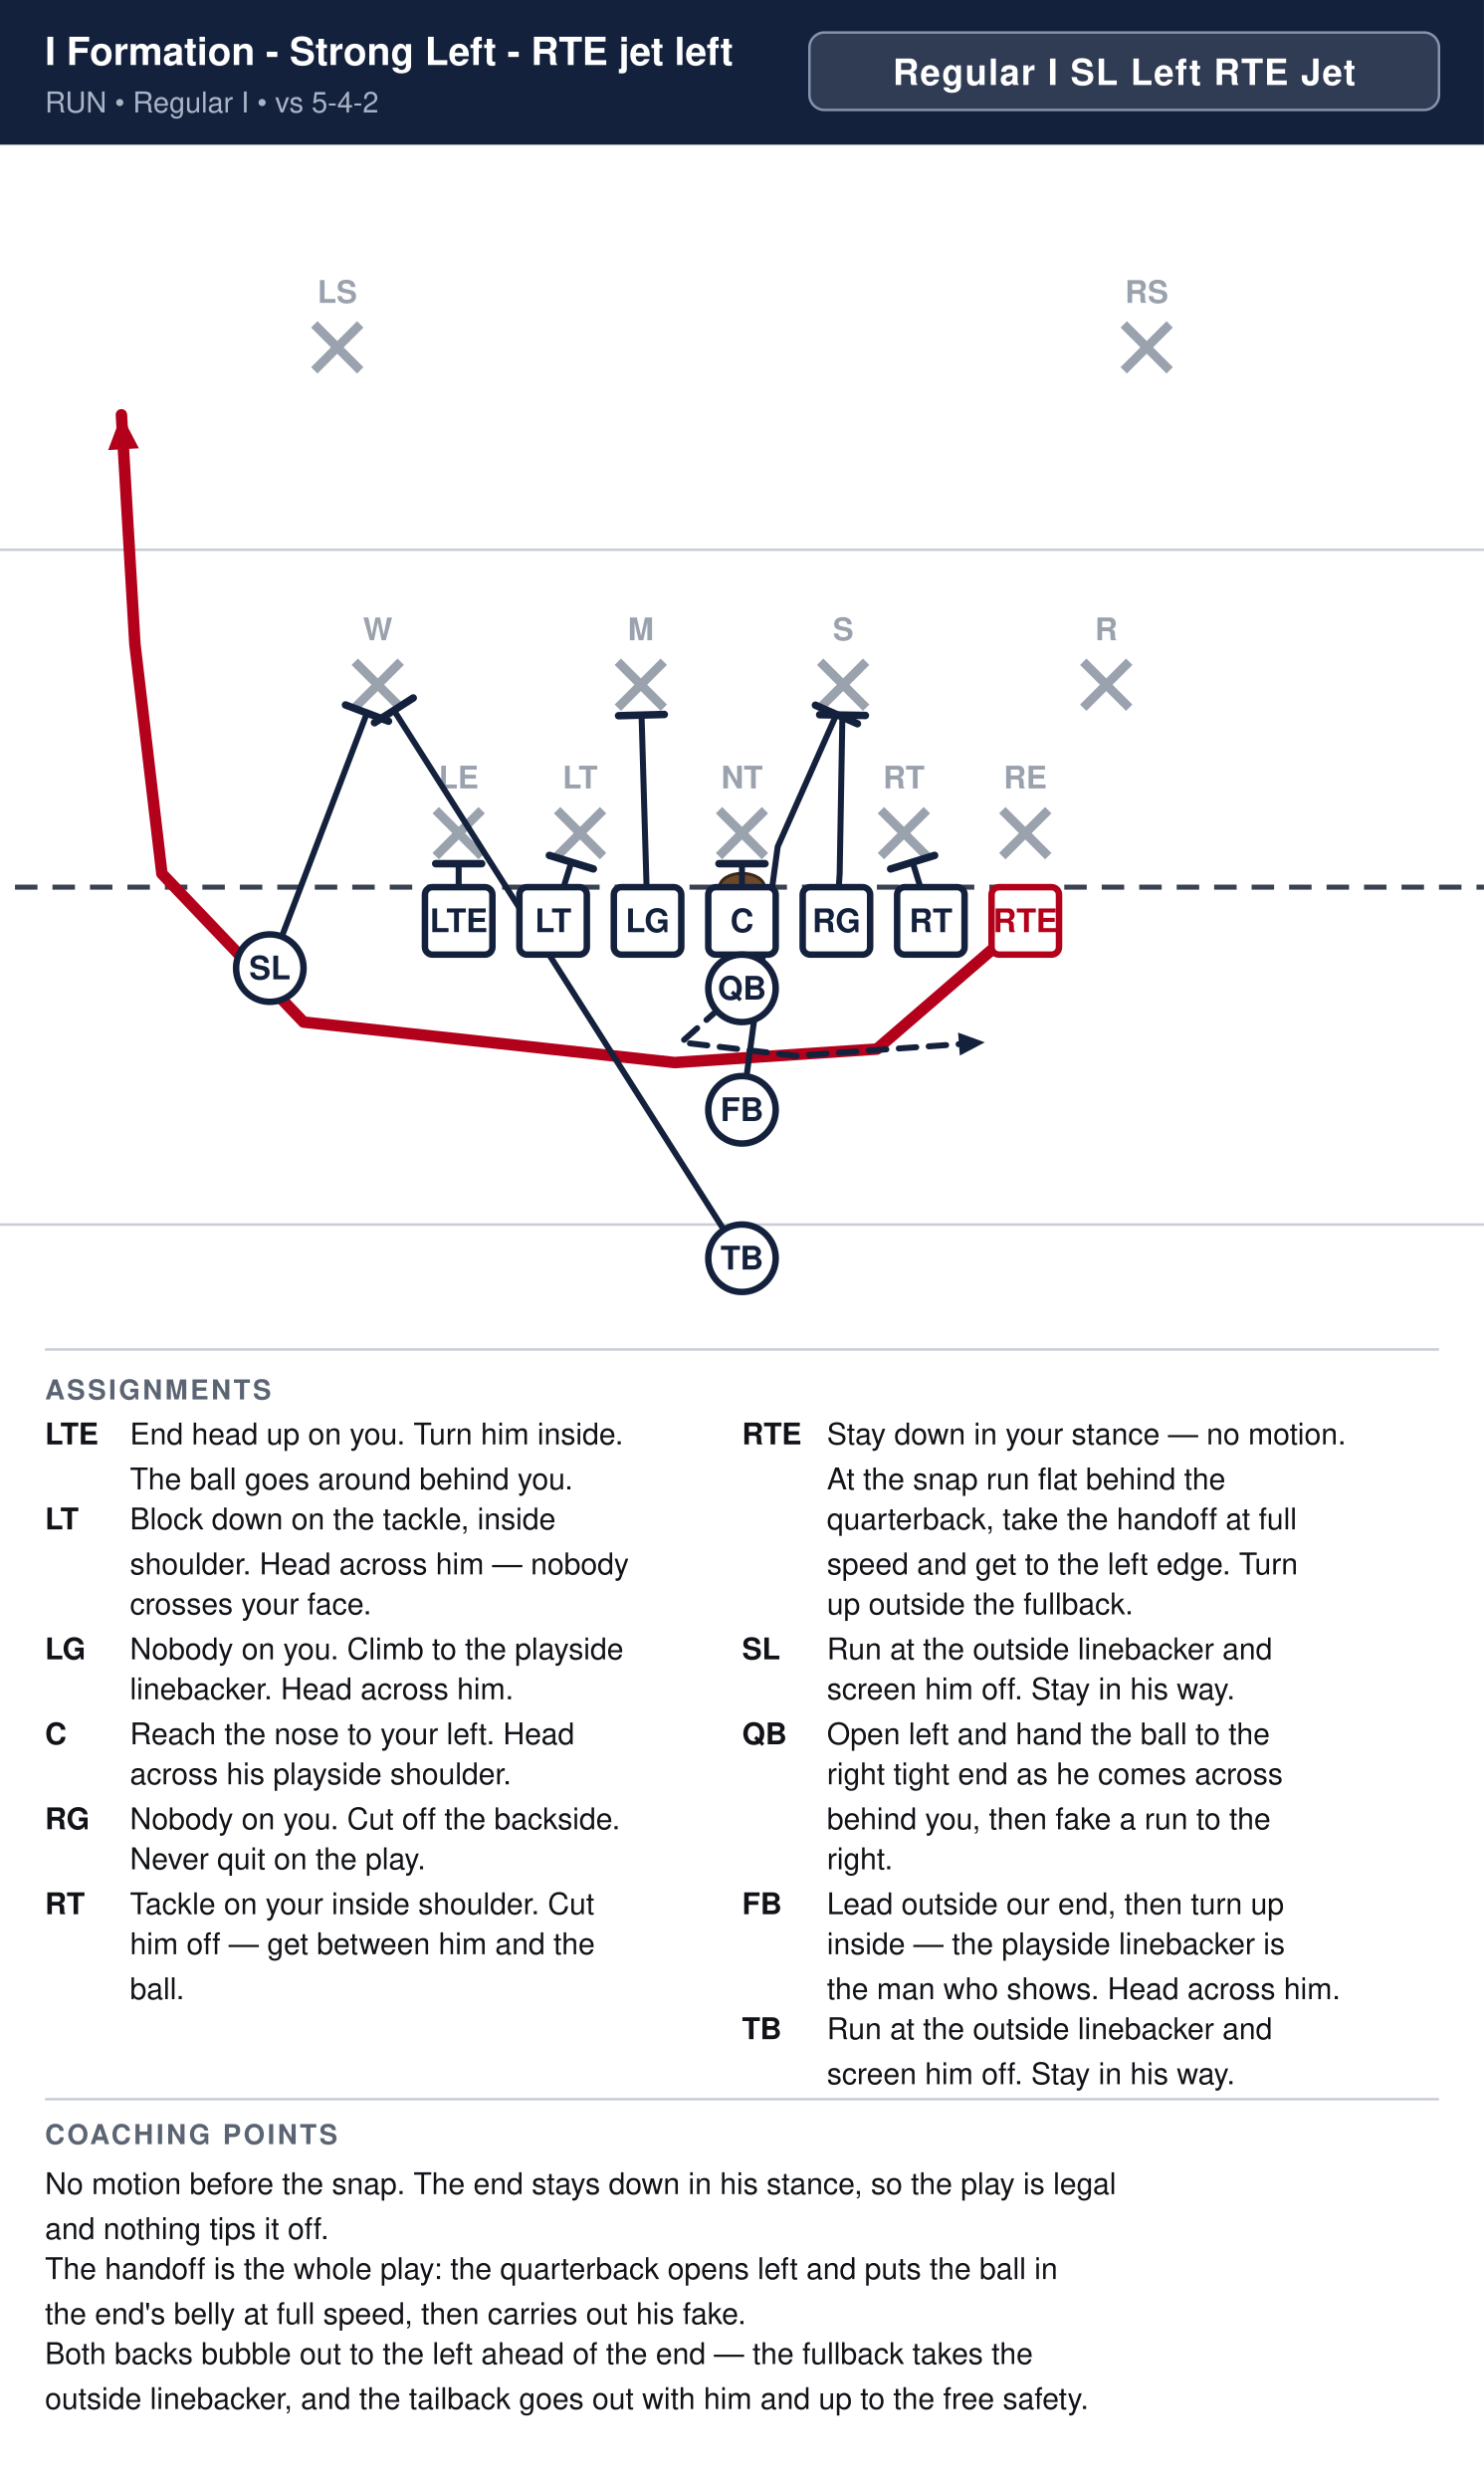
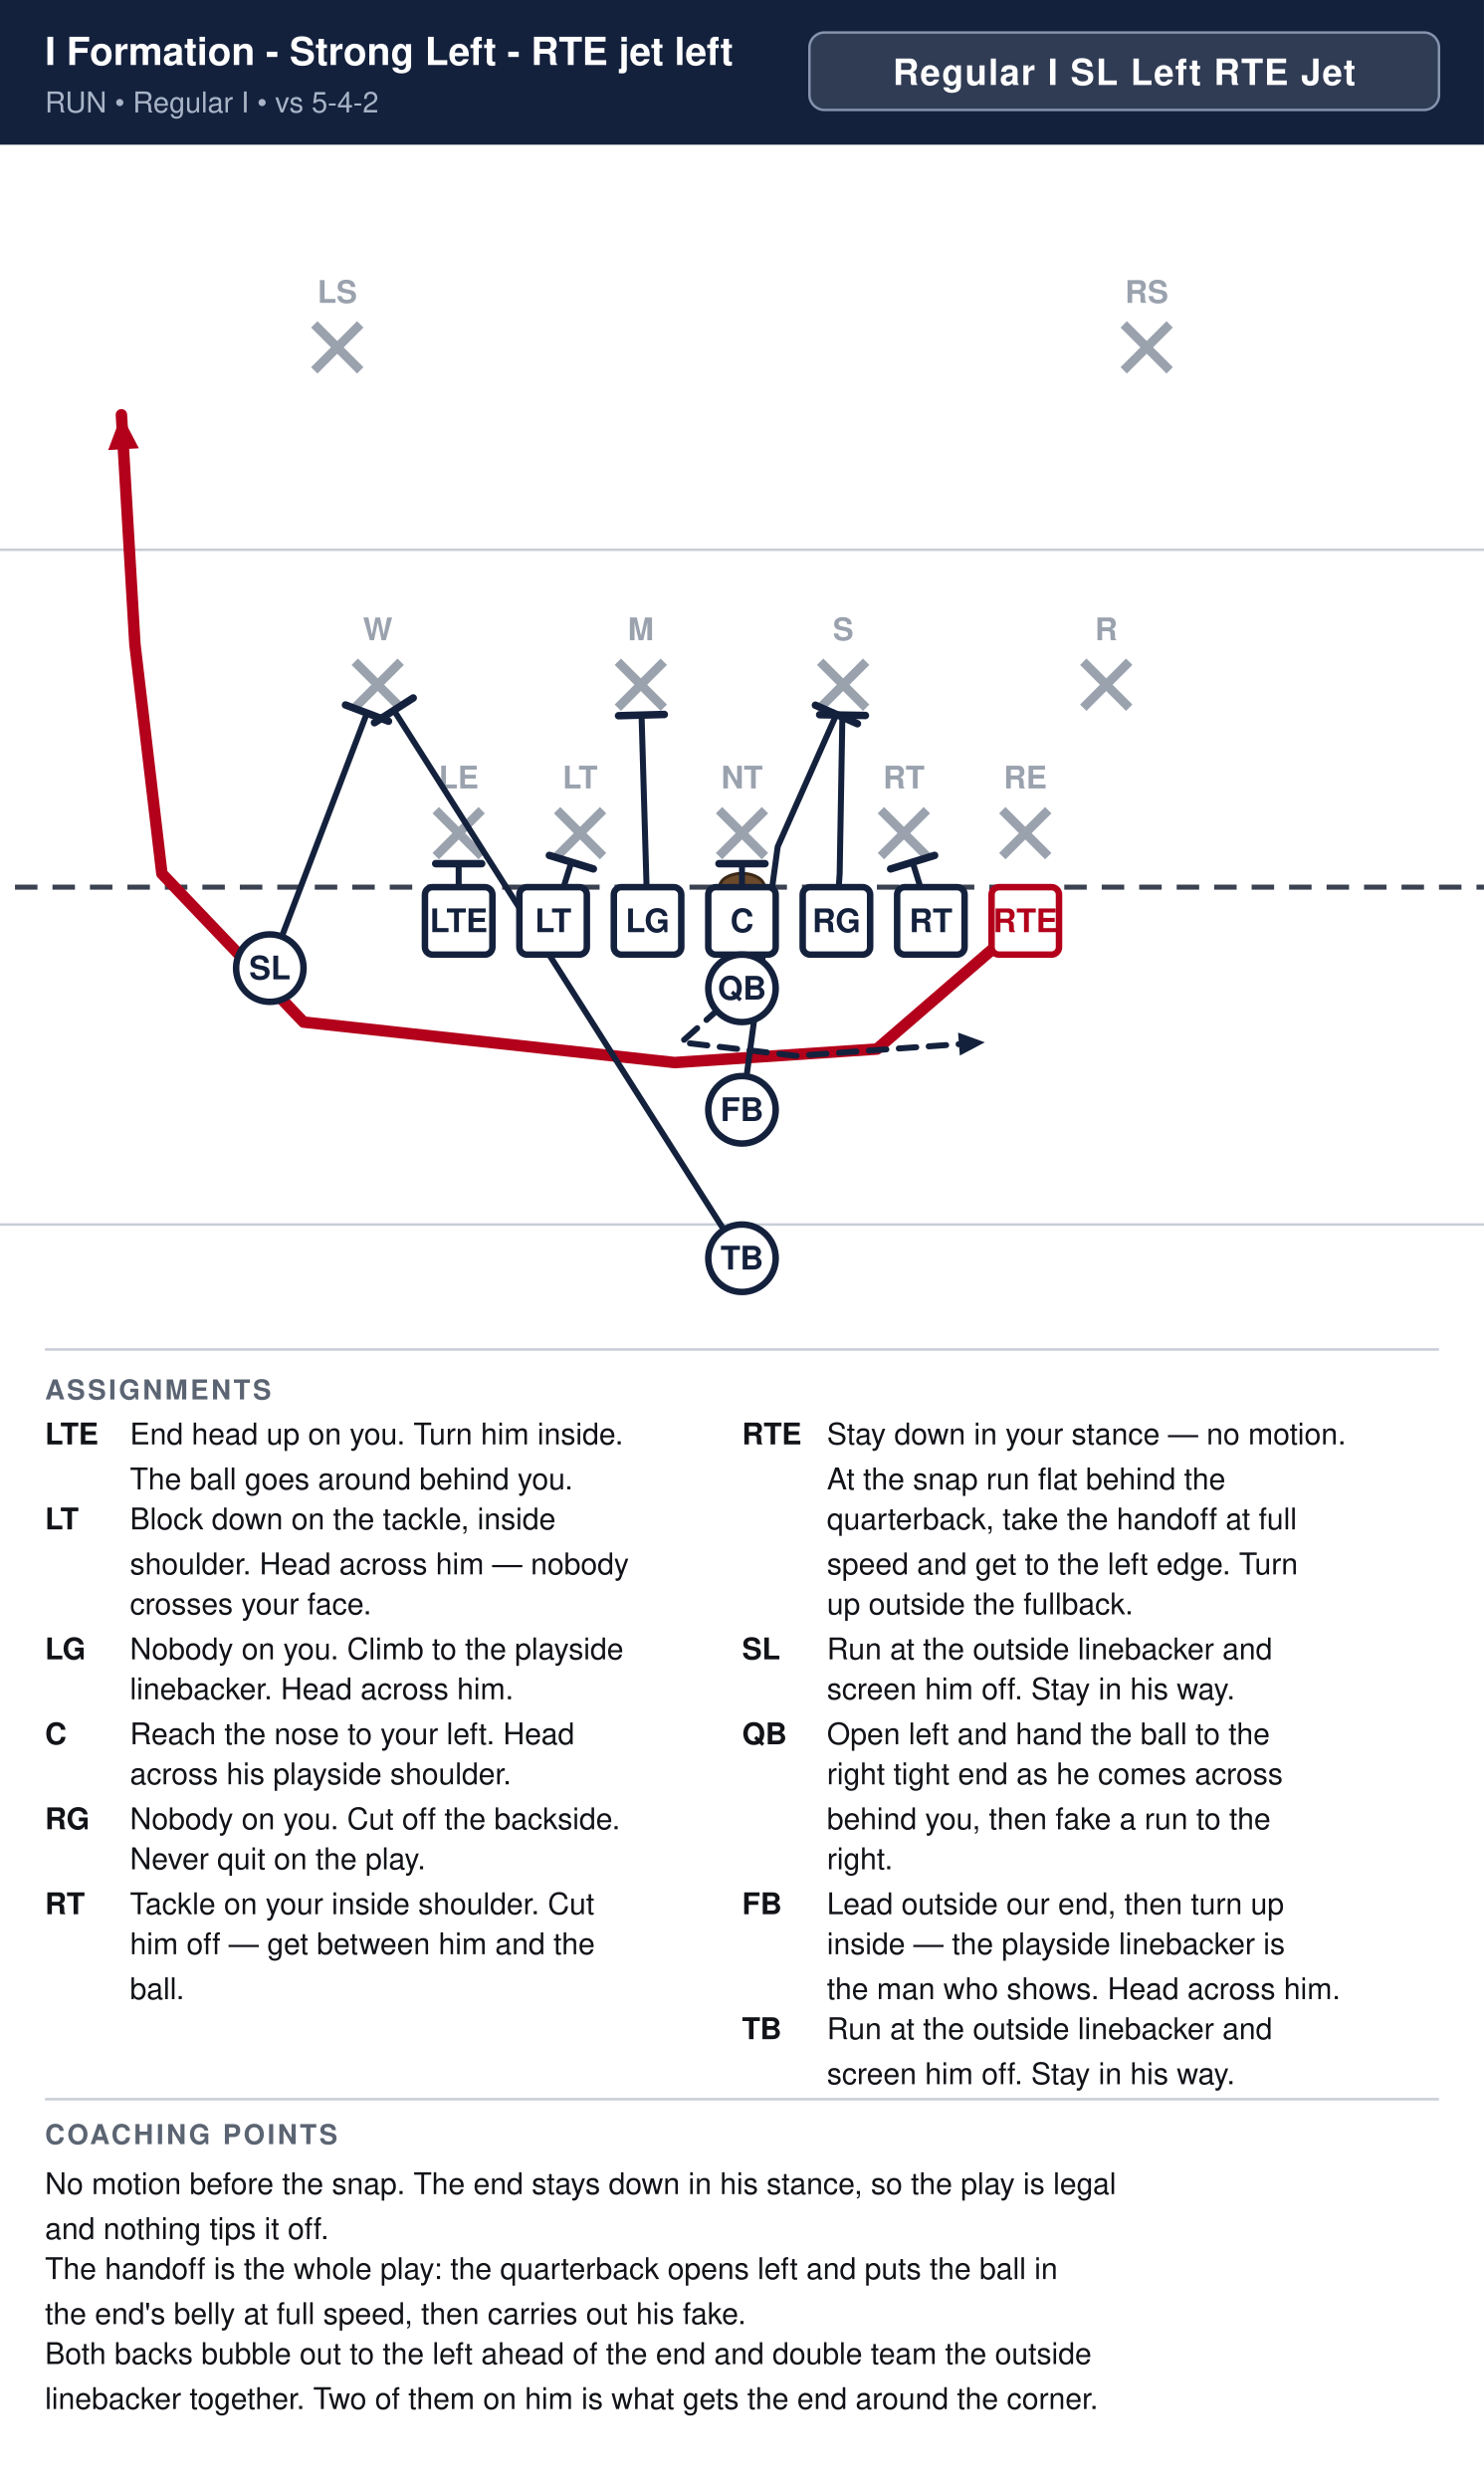
<svg xmlns="http://www.w3.org/2000/svg" width="594" height="996" viewBox="0 0 594 996" font-family="Segoe UI, Helvetica, Arial, sans-serif">
  <rect width="100%" height="100%" fill="#ffffff" />
  <rect x="0" y="0" width="594" height="58" fill="#14213d" />
  <text x="18" y="26" font-size="15.5" font-weight="700" fill="#ffffff">I Formation - Strong Left - RTE jet left</text>
  <text x="18" y="45" font-size="11.5" fill="#a9b4c7">RUN  •  Regular I  •  vs 5-4-2</text>
  <rect x="324.0" y="13" width="252.0" height="31" rx="6" fill="#ffffff" fill-opacity="0.12" stroke="#8593ad" stroke-width="1" />
  <text x="450.0" y="34" text-anchor="middle" font-size="14.5" font-weight="700" fill="#ffffff" letter-spacing="0.5">Regular I SL Left RTE Jet</text>
  <clipPath id="fieldclip">
    <rect x="0" y="58" width="594" height="472" />
  </clipPath>
  <g clip-path="url(#fieldclip)">
    <g transform="translate(-54.0,31.0)">
      <rect x="0" y="0" width="702" height="513" fill="#ffffff" />
      <line x1="0" y1="459.0" x2="702" y2="459.0" stroke="#c8cdd6" stroke-width="1" />
      <line x1="0" y1="189.0" x2="702" y2="189.0" stroke="#c8cdd6" stroke-width="1" />
      <line x1="0" y1="324.0" x2="702" y2="324.0" stroke="#3a4150" stroke-width="2" stroke-dasharray="9 6" />
      <ellipse cx="351.0" cy="324.0" rx="9" ry="5.5" fill="#6b4a2b" stroke="#3a2716" stroke-width="1.2" />
      <line x1="228.4" y1="293.2" x2="246.8" y2="311.6" stroke="#9aa2ae" stroke-width="3.6" />
      <line x1="246.8" y1="293.2" x2="228.4" y2="311.6" stroke="#9aa2ae" stroke-width="3.6" />
      <text x="237.6" y="284.5" text-anchor="middle" font-size="12.5" fill="#9aa2ae" font-weight="600">LE</text>
      <line x1="277.0" y1="293.2" x2="295.4" y2="311.6" stroke="#9aa2ae" stroke-width="3.6" />
      <line x1="295.4" y1="293.2" x2="277.0" y2="311.6" stroke="#9aa2ae" stroke-width="3.6" />
      <text x="286.2" y="284.5" text-anchor="middle" font-size="12.5" fill="#9aa2ae" font-weight="600">LT</text>
      <line x1="341.8" y1="293.2" x2="360.2" y2="311.6" stroke="#9aa2ae" stroke-width="3.6" />
      <line x1="360.2" y1="293.2" x2="341.8" y2="311.6" stroke="#9aa2ae" stroke-width="3.6" />
      <text x="351.0" y="284.5" text-anchor="middle" font-size="12.5" fill="#9aa2ae" font-weight="600">NT</text>
      <line x1="406.6" y1="293.2" x2="425.0" y2="311.6" stroke="#9aa2ae" stroke-width="3.6" />
      <line x1="425.0" y1="293.2" x2="406.6" y2="311.6" stroke="#9aa2ae" stroke-width="3.6" />
      <text x="415.8" y="284.5" text-anchor="middle" font-size="12.5" fill="#9aa2ae" font-weight="600">RT</text>
      <line x1="455.2" y1="293.2" x2="473.6" y2="311.6" stroke="#9aa2ae" stroke-width="3.6" />
      <line x1="473.6" y1="293.2" x2="455.2" y2="311.6" stroke="#9aa2ae" stroke-width="3.6" />
      <text x="464.4" y="284.5" text-anchor="middle" font-size="12.5" fill="#9aa2ae" font-weight="600">RE</text>
      <line x1="196.0" y1="233.8" x2="214.4" y2="252.2" stroke="#9aa2ae" stroke-width="3.6" />
      <line x1="214.4" y1="233.8" x2="196.0" y2="252.2" stroke="#9aa2ae" stroke-width="3.6" />
      <text x="205.2" y="225.2" text-anchor="middle" font-size="12.5" fill="#9aa2ae" font-weight="600">W</text>
      <line x1="301.3" y1="233.8" x2="319.7" y2="252.2" stroke="#9aa2ae" stroke-width="3.6" />
      <line x1="319.7" y1="233.8" x2="301.3" y2="252.2" stroke="#9aa2ae" stroke-width="3.6" />
      <text x="310.5" y="225.2" text-anchor="middle" font-size="12.5" fill="#9aa2ae" font-weight="600">M</text>
      <line x1="382.3" y1="233.8" x2="400.7" y2="252.2" stroke="#9aa2ae" stroke-width="3.6" />
      <line x1="400.7" y1="233.8" x2="382.3" y2="252.2" stroke="#9aa2ae" stroke-width="3.6" />
      <text x="391.5" y="225.2" text-anchor="middle" font-size="12.5" fill="#9aa2ae" font-weight="600">S</text>
      <line x1="487.6" y1="233.8" x2="506.0" y2="252.2" stroke="#9aa2ae" stroke-width="3.6" />
      <line x1="506.0" y1="233.8" x2="487.6" y2="252.2" stroke="#9aa2ae" stroke-width="3.6" />
      <text x="496.8" y="225.2" text-anchor="middle" font-size="12.5" fill="#9aa2ae" font-weight="600">R</text>
      <line x1="179.8" y1="98.8" x2="198.2" y2="117.2" stroke="#9aa2ae" stroke-width="3.6" />
      <line x1="198.2" y1="98.8" x2="179.8" y2="117.2" stroke="#9aa2ae" stroke-width="3.6" />
      <text x="189.0" y="90.2" text-anchor="middle" font-size="12.5" fill="#9aa2ae" font-weight="600">LS</text>
      <line x1="503.8" y1="98.8" x2="522.2" y2="117.2" stroke="#9aa2ae" stroke-width="3.6" />
      <line x1="522.2" y1="98.8" x2="503.8" y2="117.2" stroke="#9aa2ae" stroke-width="3.6" />
      <text x="513.0" y="90.2" text-anchor="middle" font-size="12.5" fill="#9aa2ae" font-weight="600">RS</text>
      <path d="M464.4,337.5 L405.0,388.8 L324.0,394.2 L175.5,378.0 L118.8,318.6 L108.0,226.8 L102.6,135.0" fill="none" stroke="#b3001b" stroke-width="4.6" stroke-linecap="round" stroke-linejoin="round" />
      <polygon points="102.6,135.0 109.6,148.4 97.3,149.1" fill="#b3001b" />
      <path d="M426.6,337.5 L419.3,314.0" fill="none" stroke="#14213d" stroke-width="2.4" stroke-linecap="round" stroke-linejoin="round" />
      <line x1="410.5" y1="316.7" x2="428.1" y2="311.3" stroke="#14213d" stroke-width="3.0" stroke-linecap="round" />
      <path d="M388.8,337.5 L390.1,318.6 L391.2,255.1" fill="none" stroke="#14213d" stroke-width="2.4" stroke-linecap="round" stroke-linejoin="round" />
      <line x1="382.1" y1="255.0" x2="400.4" y2="255.3" stroke="#14213d" stroke-width="3.0" stroke-linecap="round" />
      <path d="M351.0,337.5 L351.0,314.6" fill="none" stroke="#14213d" stroke-width="2.4" stroke-linecap="round" stroke-linejoin="round" />
      <line x1="341.8" y1="314.6" x2="360.2" y2="314.6" stroke="#14213d" stroke-width="3.0" stroke-linecap="round" />
      <path d="M313.2,337.5 L310.8,255.1" fill="none" stroke="#14213d" stroke-width="2.4" stroke-linecap="round" stroke-linejoin="round" />
      <line x1="301.6" y1="255.4" x2="319.9" y2="254.9" stroke="#14213d" stroke-width="3.0" stroke-linecap="round" />
      <path d="M275.4,337.5 L282.7,314.0" fill="none" stroke="#14213d" stroke-width="2.4" stroke-linecap="round" stroke-linejoin="round" />
      <line x1="273.9" y1="311.3" x2="291.5" y2="316.7" stroke="#14213d" stroke-width="3.0" stroke-linecap="round" />
      <path d="M237.6,337.5 L237.6,314.6" fill="none" stroke="#14213d" stroke-width="2.4" stroke-linecap="round" stroke-linejoin="round" />
      <line x1="228.4" y1="314.6" x2="246.8" y2="314.6" stroke="#14213d" stroke-width="3.0" stroke-linecap="round" />
      <path d="M162.0,356.4 L200.9,254.3" fill="none" stroke="#14213d" stroke-width="2.4" stroke-linecap="round" stroke-linejoin="round" />
      <line x1="192.3" y1="251.1" x2="209.5" y2="257.6" stroke="#14213d" stroke-width="3.0" stroke-linecap="round" />
      <path d="M351.0,364.5 L326.7,386.1 L372.6,391.5 L448.2,386.1" fill="none" stroke="#14213d" stroke-width="2.4" stroke-linecap="round" stroke-linejoin="round" stroke-dasharray="7 5" />
      <polygon points="448.2,386.1 438.2,391.4 437.5,382.2" fill="#14213d" />
      <path d="M351.0,413.1 L365.3,307.8 L388.8,254.9" fill="none" stroke="#14213d" stroke-width="2.4" stroke-linecap="round" stroke-linejoin="round" />
      <line x1="380.4" y1="251.2" x2="397.2" y2="258.6" stroke="#14213d" stroke-width="3.0" stroke-linecap="round" />
      <path d="M351.0,472.5 L211.7,253.3" fill="none" stroke="#14213d" stroke-width="2.4" stroke-linecap="round" stroke-linejoin="round" />
      <line x1="203.9" y1="258.2" x2="219.4" y2="248.3" stroke="#14213d" stroke-width="3.0" stroke-linecap="round" />
      <rect x="224.1" y="324.0" width="27.0" height="27.0" rx="3" fill="#ffffff" stroke="#14213d" stroke-width="2.6" />
      <text x="237.6" y="342.0" text-anchor="middle" font-size="13" font-weight="700" fill="#14213d">LTE</text>
      <rect x="261.9" y="324.0" width="27.0" height="27.0" rx="3" fill="#ffffff" stroke="#14213d" stroke-width="2.6" />
      <text x="275.4" y="342.0" text-anchor="middle" font-size="13" font-weight="700" fill="#14213d">LT</text>
      <rect x="299.7" y="324.0" width="27.0" height="27.0" rx="3" fill="#ffffff" stroke="#14213d" stroke-width="2.6" />
      <text x="313.2" y="342.0" text-anchor="middle" font-size="13" font-weight="700" fill="#14213d">LG</text>
      <rect x="337.5" y="324.0" width="27.0" height="27.0" rx="3" fill="#ffffff" stroke="#14213d" stroke-width="2.6" />
      <text x="351.0" y="342.0" text-anchor="middle" font-size="13" font-weight="700" fill="#14213d">C</text>
      <rect x="375.3" y="324.0" width="27.0" height="27.0" rx="3" fill="#ffffff" stroke="#14213d" stroke-width="2.6" />
      <text x="388.8" y="342.0" text-anchor="middle" font-size="13" font-weight="700" fill="#14213d">RG</text>
      <rect x="413.1" y="324.0" width="27.0" height="27.0" rx="3" fill="#ffffff" stroke="#14213d" stroke-width="2.6" />
      <text x="426.6" y="342.0" text-anchor="middle" font-size="13" font-weight="700" fill="#14213d">RT</text>
      <rect x="450.9" y="324.0" width="27.0" height="27.0" rx="3" fill="#ffffff" stroke="#b3001b" stroke-width="2.6" />
      <text x="464.4" y="342.0" text-anchor="middle" font-size="13" font-weight="700" fill="#b3001b">RTE</text>
      <circle cx="162.0" cy="356.4" r="13.5" fill="#ffffff" stroke="#14213d" stroke-width="2.6" />
      <text x="162.0" y="360.9" text-anchor="middle" font-size="13" font-weight="700" fill="#14213d">SL</text>
      <circle cx="351.0" cy="364.5" r="13.5" fill="#ffffff" stroke="#14213d" stroke-width="2.6" />
      <text x="351.0" y="369.0" text-anchor="middle" font-size="13" font-weight="700" fill="#14213d">QB</text>
      <circle cx="351.0" cy="413.1" r="13.5" fill="#ffffff" stroke="#14213d" stroke-width="2.6" />
      <text x="351.0" y="417.6" text-anchor="middle" font-size="13" font-weight="700" fill="#14213d">FB</text>
      <circle cx="351.0" cy="472.5" r="13.5" fill="#ffffff" stroke="#14213d" stroke-width="2.6" />
      <text x="351.0" y="477.0" text-anchor="middle" font-size="13" font-weight="700" fill="#14213d">TB</text>
    </g>
  </g>
  <line x1="18" y1="540" x2="576" y2="540" stroke="#c8cdd6" stroke-width="1" />
  <text x="18" y="560" font-size="11" font-weight="700" fill="#5b6472" letter-spacing="1">ASSIGNMENTS</text>
  <text x="18" y="578" font-size="12" font-weight="700" fill="#111318">LTE</text>
  <text x="52" y="578" font-size="12" fill="#111318">End head up on you. Turn him inside.</text>
  <text x="52" y="596" font-size="12" fill="#111318">The ball goes around behind you.</text>
  <text x="18" y="612" font-size="12" font-weight="700" fill="#111318">LT</text>
  <text x="52" y="612" font-size="12" fill="#111318">Block down on the tackle, inside</text>
  <text x="52" y="630" font-size="12" fill="#111318">shoulder. Head across him — nobody</text>
  <text x="52" y="646" font-size="12" fill="#111318">crosses your face.</text>
  <text x="18" y="664" font-size="12" font-weight="700" fill="#111318">LG</text>
  <text x="52" y="664" font-size="12" fill="#111318">Nobody on you. Climb to the playside</text>
  <text x="52" y="680" font-size="12" fill="#111318">linebacker. Head across him.</text>
  <text x="18" y="698" font-size="12" font-weight="700" fill="#111318">C</text>
  <text x="52" y="698" font-size="12" fill="#111318">Reach the nose to your left. Head</text>
  <text x="52" y="714" font-size="12" fill="#111318">across his playside shoulder.</text>
  <text x="18" y="732" font-size="12" font-weight="700" fill="#111318">RG</text>
  <text x="52" y="732" font-size="12" fill="#111318">Nobody on you. Cut off the backside.</text>
  <text x="52" y="748" font-size="12" fill="#111318">Never quit on the play.</text>
  <text x="18" y="766" font-size="12" font-weight="700" fill="#111318">RT</text>
  <text x="52" y="766" font-size="12" fill="#111318">Tackle on your inside shoulder. Cut</text>
  <text x="52" y="782" font-size="12" fill="#111318">him off — get between him and the</text>
  <text x="52" y="800" font-size="12" fill="#111318">ball.</text>
  <text x="297" y="578" font-size="12" font-weight="700" fill="#111318">RTE</text>
  <text x="331" y="578" font-size="12" fill="#111318">Stay down in your stance — no motion.</text>
  <text x="331" y="596" font-size="12" fill="#111318">At the snap run flat behind the</text>
  <text x="331" y="612" font-size="12" fill="#111318">quarterback, take the handoff at full</text>
  <text x="331" y="630" font-size="12" fill="#111318">speed and get to the left edge. Turn</text>
  <text x="331" y="646" font-size="12" fill="#111318">up outside the fullback.</text>
  <text x="297" y="664" font-size="12" font-weight="700" fill="#111318">SL</text>
  <text x="331" y="664" font-size="12" fill="#111318">Run at the outside linebacker and</text>
  <text x="331" y="680" font-size="12" fill="#111318">screen him off. Stay in his way.</text>
  <text x="297" y="698" font-size="12" font-weight="700" fill="#111318">QB</text>
  <text x="331" y="698" font-size="12" fill="#111318">Open left and hand the ball to the</text>
  <text x="331" y="714" font-size="12" fill="#111318">right tight end as he comes across</text>
  <text x="331" y="732" font-size="12" fill="#111318">behind you, then fake a run to the</text>
  <text x="331" y="748" font-size="12" fill="#111318">right.</text>
  <text x="297" y="766" font-size="12" font-weight="700" fill="#111318">FB</text>
  <text x="331" y="766" font-size="12" fill="#111318">Lead outside our end, then turn up</text>
  <text x="331" y="782" font-size="12" fill="#111318">inside — the playside linebacker is</text>
  <text x="331" y="800" font-size="12" fill="#111318">the man who shows. Head across him.</text>
  <text x="297" y="816" font-size="12" font-weight="700" fill="#111318">TB</text>
  <text x="331" y="816" font-size="12" fill="#111318">Run at the outside linebacker and</text>
  <text x="331" y="834" font-size="12" fill="#111318">screen him off. Stay in his way.</text>
  <line x1="18" y1="840" x2="576" y2="840" stroke="#c8cdd6" stroke-width="1" />
  <text x="18" y="858" font-size="11" font-weight="700" fill="#5b6472" letter-spacing="1">COACHING POINTS</text>
  <text x="18" y="878" font-size="12" fill="#111318">No motion before the snap. The end stays down in his stance, so the play is legal</text>
  <text x="18" y="896" font-size="12" fill="#111318">and nothing tips it off.</text>
  <text x="18" y="912" font-size="12" fill="#111318">The handoff is the whole play: the quarterback opens left and puts the ball in</text>
  <text x="18" y="930" font-size="12" fill="#111318">the end's belly at full speed, then carries out his fake.</text>
-   <text x="18" y="946" font-size="12" fill="#111318">Both backs bubble out to the left ahead of the end — the fullback takes the</text>
-   <text x="18" y="964" font-size="12" fill="#111318">outside linebacker, and the tailback goes out with him and up to the free safety.</text>
+   <text x="18" y="946" font-size="12" fill="#111318">Both backs bubble out to the left ahead of the end and double team the outside</text>
+   <text x="18" y="964" font-size="12" fill="#111318">linebacker together. Two of them on him is what gets the end around the corner.</text>
</svg>
